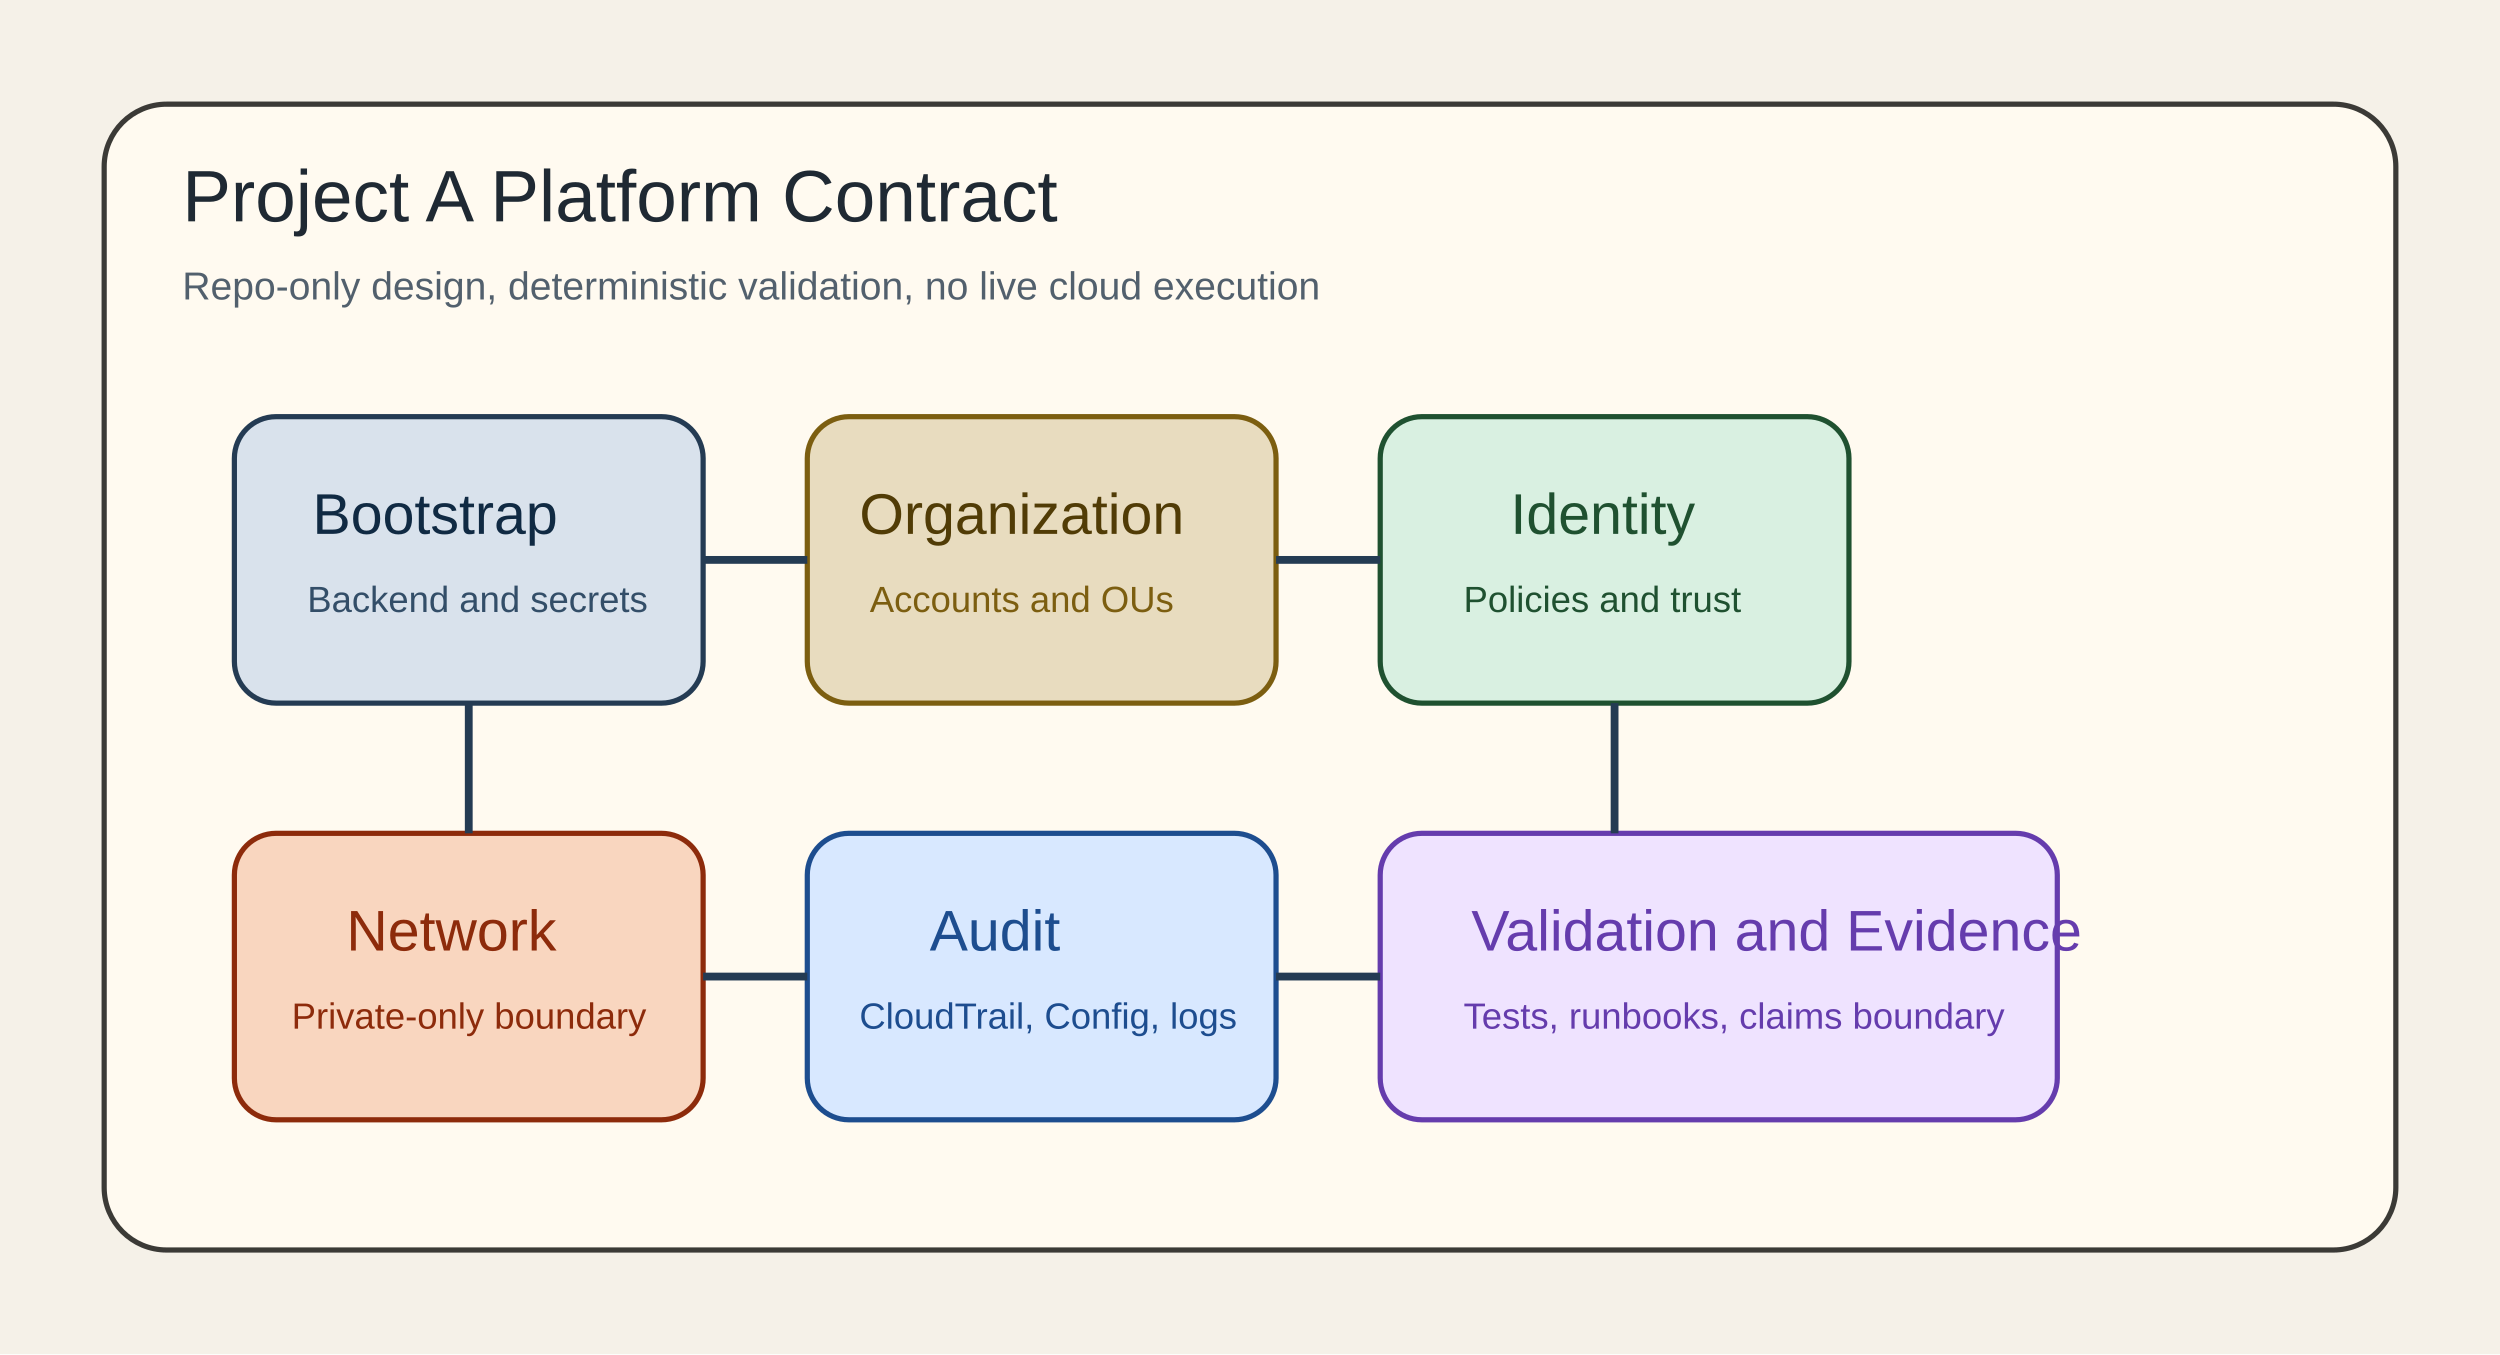
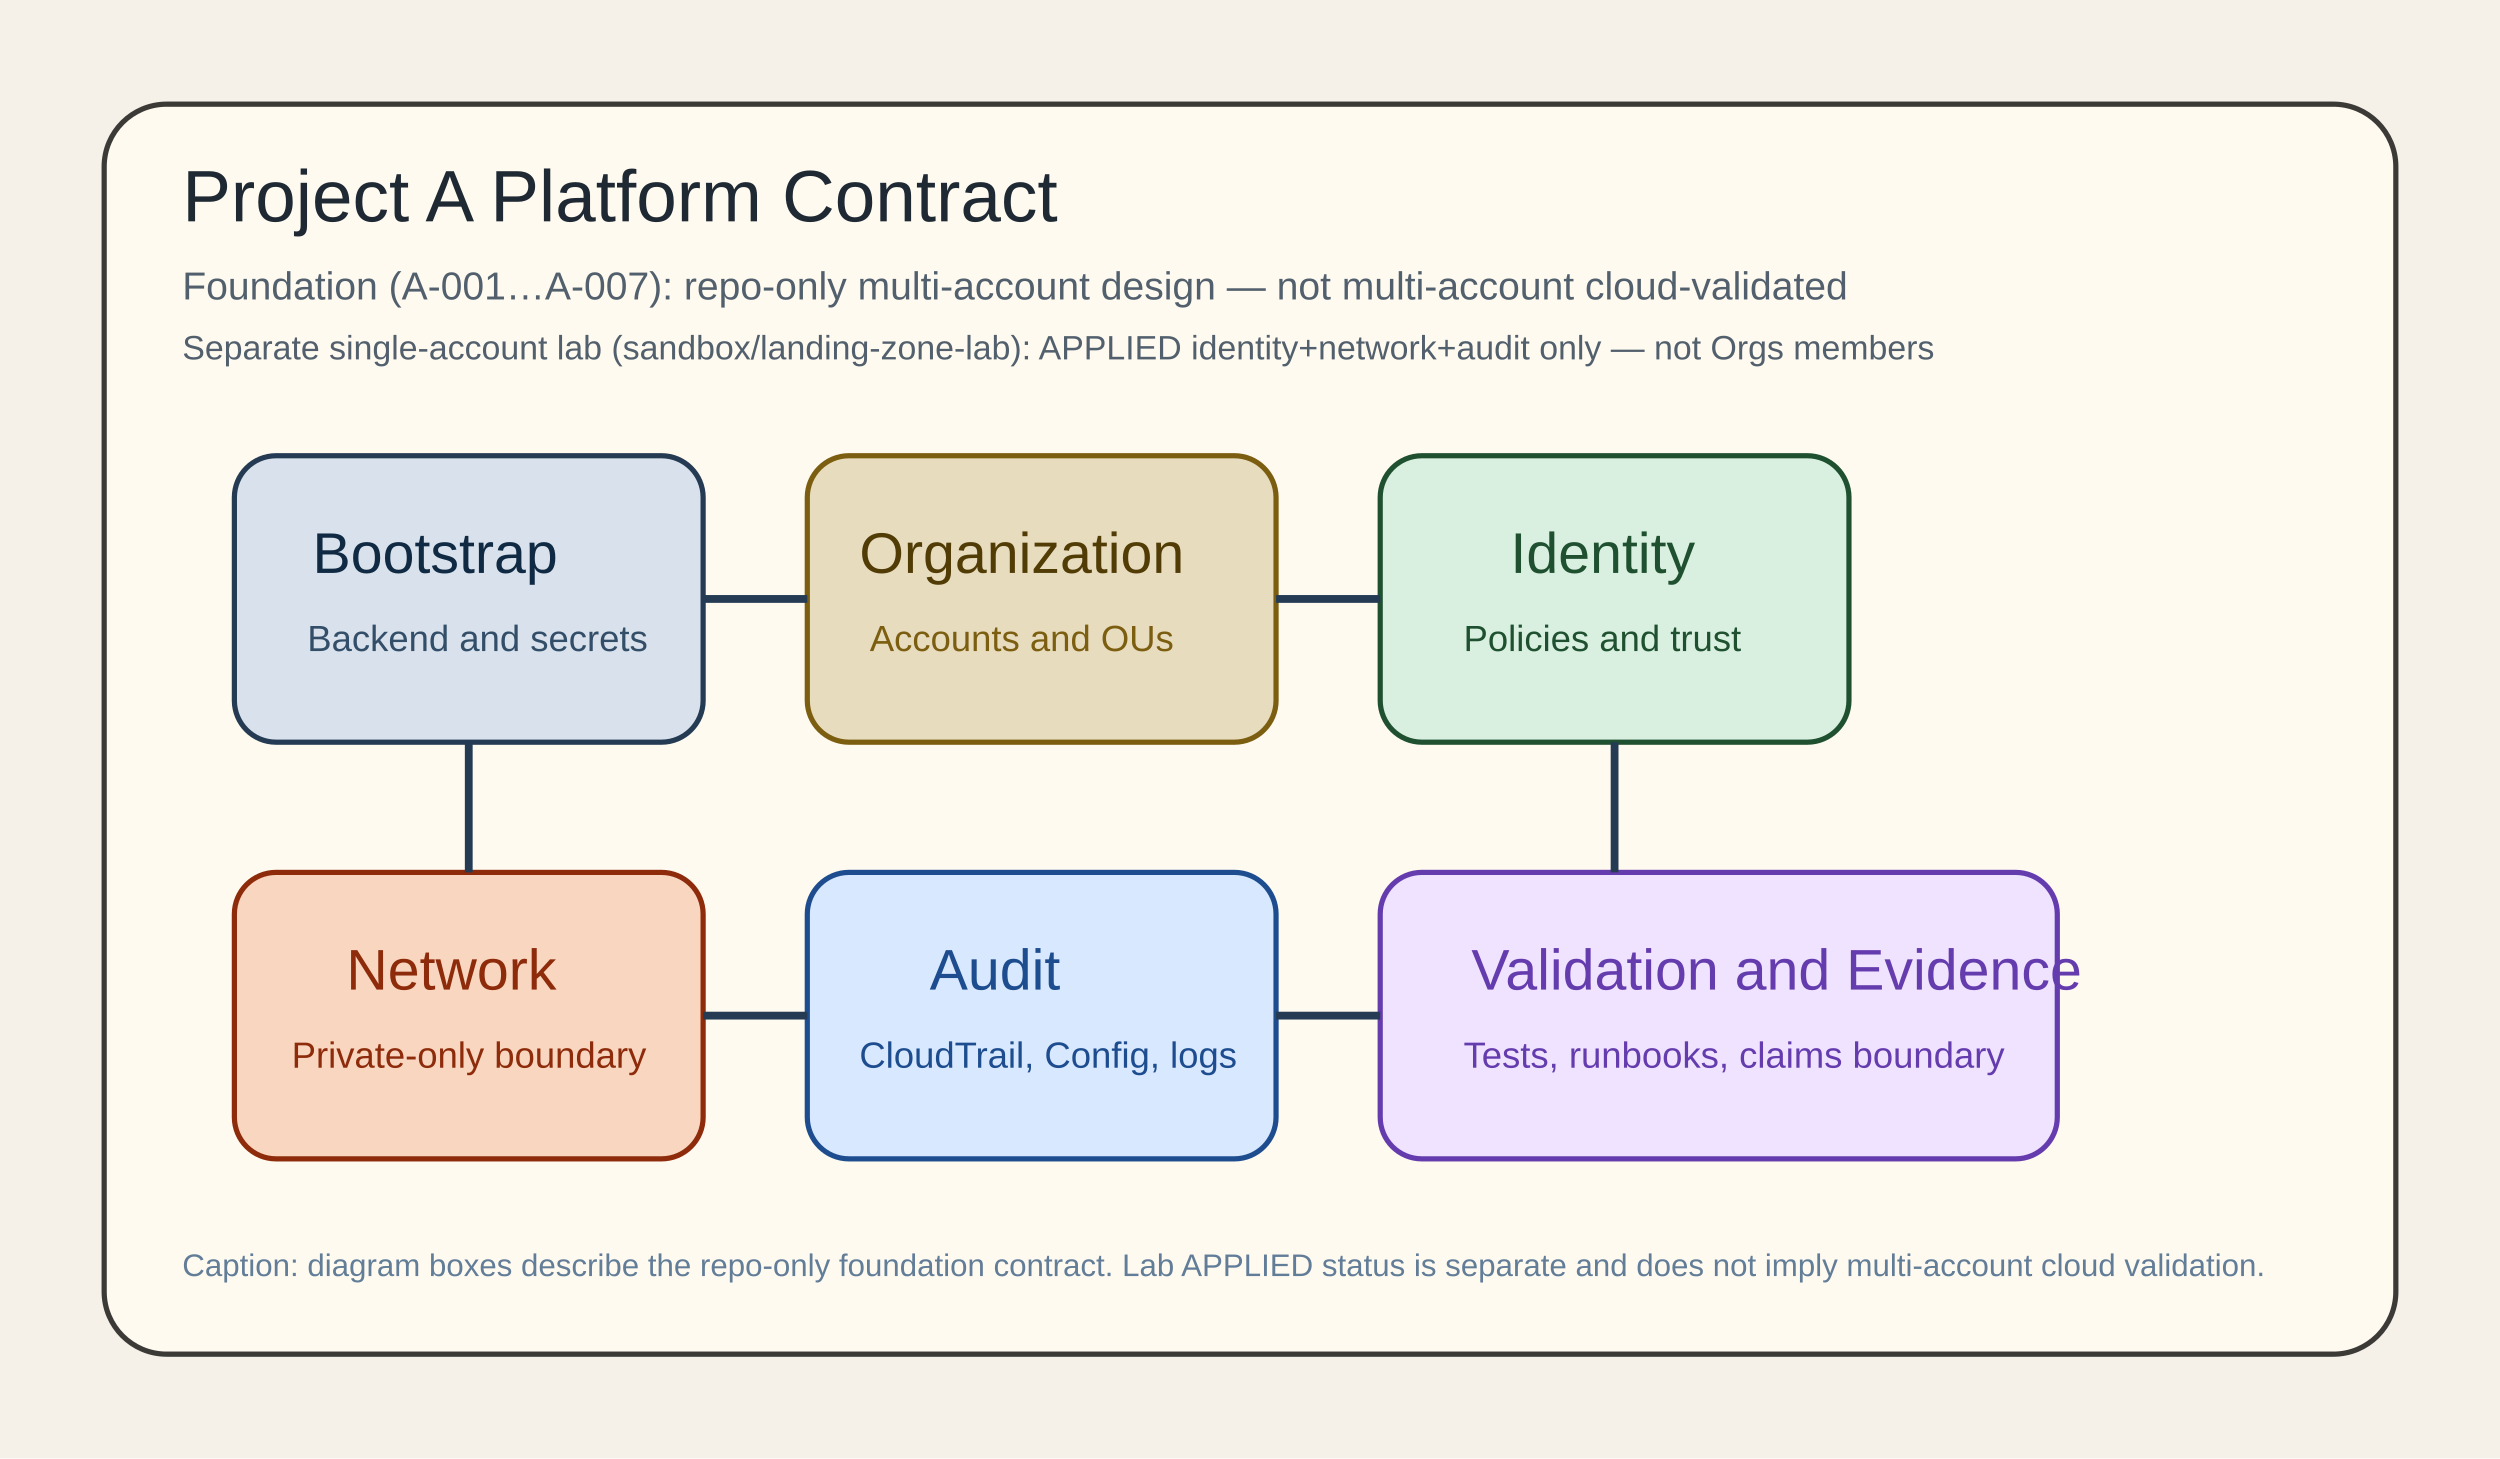
- <svg xmlns="http://www.w3.org/2000/svg" width="960" height="520" viewBox="0 0 960 520">
-   <rect width="960" height="520" fill="#f5f1e8" />
-   <rect x="40" y="40" width="880" height="440" rx="24" fill="#fffaf0" stroke="#3b3a36" stroke-width="2" />
+ <svg xmlns="http://www.w3.org/2000/svg" width="960" height="560" viewBox="0 0 960 560">
+   <rect width="960" height="560" fill="#f5f1e8" />
+   <rect x="40" y="40" width="880" height="480" rx="24" fill="#fffaf0" stroke="#3b3a36" stroke-width="2" />
  <text x="70" y="85" font-family="Segoe UI, Arial, sans-serif" font-size="28" fill="#1f2933">Project A Platform Contract</text>
-   <text x="70" y="115" font-family="Segoe UI, Arial, sans-serif" font-size="15" fill="#52606d">Repo-only design, deterministic validation, no live cloud execution</text>
-   <rect x="90" y="160" width="180" height="110" rx="16" fill="#d9e2ec" stroke="#243b53" stroke-width="2" />
-   <text x="120" y="205" font-family="Segoe UI, Arial, sans-serif" font-size="22" fill="#102a43">Bootstrap</text>
-   <text x="118" y="235" font-family="Segoe UI, Arial, sans-serif" font-size="14" fill="#334e68">Backend and secrets</text>
-   <rect x="310" y="160" width="180" height="110" rx="16" fill="#e8dcbf" stroke="#7c5e10" stroke-width="2" />
-   <text x="330" y="205" font-family="Segoe UI, Arial, sans-serif" font-size="22" fill="#513c06">Organization</text>
-   <text x="334" y="235" font-family="Segoe UI, Arial, sans-serif" font-size="14" fill="#7c5e10">Accounts and OUs</text>
-   <rect x="530" y="160" width="180" height="110" rx="16" fill="#d9f0e1" stroke="#1f5130" stroke-width="2" />
-   <text x="580" y="205" font-family="Segoe UI, Arial, sans-serif" font-size="22" fill="#1f5130">Identity</text>
-   <text x="562" y="235" font-family="Segoe UI, Arial, sans-serif" font-size="14" fill="#1f5130">Policies and trust</text>
-   <rect x="90" y="320" width="180" height="110" rx="16" fill="#f9d6bf" stroke="#8d2b0b" stroke-width="2" />
-   <text x="133" y="365" font-family="Segoe UI, Arial, sans-serif" font-size="22" fill="#8d2b0b">Network</text>
-   <text x="112" y="395" font-family="Segoe UI, Arial, sans-serif" font-size="14" fill="#8d2b0b">Private-only boundary</text>
-   <rect x="310" y="320" width="180" height="110" rx="16" fill="#d8e8ff" stroke="#1d4d8f" stroke-width="2" />
-   <text x="357" y="365" font-family="Segoe UI, Arial, sans-serif" font-size="22" fill="#1d4d8f">Audit</text>
-   <text x="330" y="395" font-family="Segoe UI, Arial, sans-serif" font-size="14" fill="#1d4d8f">CloudTrail, Config, logs</text>
-   <rect x="530" y="320" width="260" height="110" rx="16" fill="#efe3ff" stroke="#653cad" stroke-width="2" />
-   <text x="565" y="365" font-family="Segoe UI, Arial, sans-serif" font-size="22" fill="#653cad">Validation and Evidence</text>
-   <text x="562" y="395" font-family="Segoe UI, Arial, sans-serif" font-size="14" fill="#653cad">Tests, runbooks, claims boundary</text>
-   <line x1="270" y1="215" x2="310" y2="215" stroke="#243b53" stroke-width="3" />
-   <line x1="490" y1="215" x2="530" y2="215" stroke="#243b53" stroke-width="3" />
-   <line x1="620" y1="270" x2="620" y2="320" stroke="#243b53" stroke-width="3" />
-   <line x1="180" y1="270" x2="180" y2="320" stroke="#243b53" stroke-width="3" />
-   <line x1="270" y1="375" x2="310" y2="375" stroke="#243b53" stroke-width="3" />
-   <line x1="490" y1="375" x2="530" y2="375" stroke="#243b53" stroke-width="3" />
+   <text x="70" y="115" font-family="Segoe UI, Arial, sans-serif" font-size="15" fill="#52606d">Foundation (A-001…A-007): repo-only multi-account design — not multi-account cloud-validated</text>
+   <text x="70" y="138" font-family="Segoe UI, Arial, sans-serif" font-size="13" fill="#52606d">Separate single-account lab (sandbox/landing-zone-lab): APPLIED identity+network+audit only — not Orgs members</text>
+   <rect x="90" y="175" width="180" height="110" rx="16" fill="#d9e2ec" stroke="#243b53" stroke-width="2" />
+   <text x="120" y="220" font-family="Segoe UI, Arial, sans-serif" font-size="22" fill="#102a43">Bootstrap</text>
+   <text x="118" y="250" font-family="Segoe UI, Arial, sans-serif" font-size="14" fill="#334e68">Backend and secrets</text>
+   <rect x="310" y="175" width="180" height="110" rx="16" fill="#e8dcbf" stroke="#7c5e10" stroke-width="2" />
+   <text x="330" y="220" font-family="Segoe UI, Arial, sans-serif" font-size="22" fill="#513c06">Organization</text>
+   <text x="334" y="250" font-family="Segoe UI, Arial, sans-serif" font-size="14" fill="#7c5e10">Accounts and OUs</text>
+   <rect x="530" y="175" width="180" height="110" rx="16" fill="#d9f0e1" stroke="#1f5130" stroke-width="2" />
+   <text x="580" y="220" font-family="Segoe UI, Arial, sans-serif" font-size="22" fill="#1f5130">Identity</text>
+   <text x="562" y="250" font-family="Segoe UI, Arial, sans-serif" font-size="14" fill="#1f5130">Policies and trust</text>
+   <rect x="90" y="335" width="180" height="110" rx="16" fill="#f9d6bf" stroke="#8d2b0b" stroke-width="2" />
+   <text x="133" y="380" font-family="Segoe UI, Arial, sans-serif" font-size="22" fill="#8d2b0b">Network</text>
+   <text x="112" y="410" font-family="Segoe UI, Arial, sans-serif" font-size="14" fill="#8d2b0b">Private-only boundary</text>
+   <rect x="310" y="335" width="180" height="110" rx="16" fill="#d8e8ff" stroke="#1d4d8f" stroke-width="2" />
+   <text x="357" y="380" font-family="Segoe UI, Arial, sans-serif" font-size="22" fill="#1d4d8f">Audit</text>
+   <text x="330" y="410" font-family="Segoe UI, Arial, sans-serif" font-size="14" fill="#1d4d8f">CloudTrail, Config, logs</text>
+   <rect x="530" y="335" width="260" height="110" rx="16" fill="#efe3ff" stroke="#653cad" stroke-width="2" />
+   <text x="565" y="380" font-family="Segoe UI, Arial, sans-serif" font-size="22" fill="#653cad">Validation and Evidence</text>
+   <text x="562" y="410" font-family="Segoe UI, Arial, sans-serif" font-size="14" fill="#653cad">Tests, runbooks, claims boundary</text>
+   <line x1="270" y1="230" x2="310" y2="230" stroke="#243b53" stroke-width="3" />
+   <line x1="490" y1="230" x2="530" y2="230" stroke="#243b53" stroke-width="3" />
+   <line x1="620" y1="285" x2="620" y2="335" stroke="#243b53" stroke-width="3" />
+   <line x1="180" y1="285" x2="180" y2="335" stroke="#243b53" stroke-width="3" />
+   <line x1="270" y1="390" x2="310" y2="390" stroke="#243b53" stroke-width="3" />
+   <line x1="490" y1="390" x2="530" y2="390" stroke="#243b53" stroke-width="3" />
+   <text x="70" y="490" font-family="Segoe UI, Arial, sans-serif" font-size="12" fill="#627d98">Caption: diagram boxes describe the repo-only foundation contract. Lab APPLIED status is separate and does not imply multi-account cloud validation.</text>
</svg>
